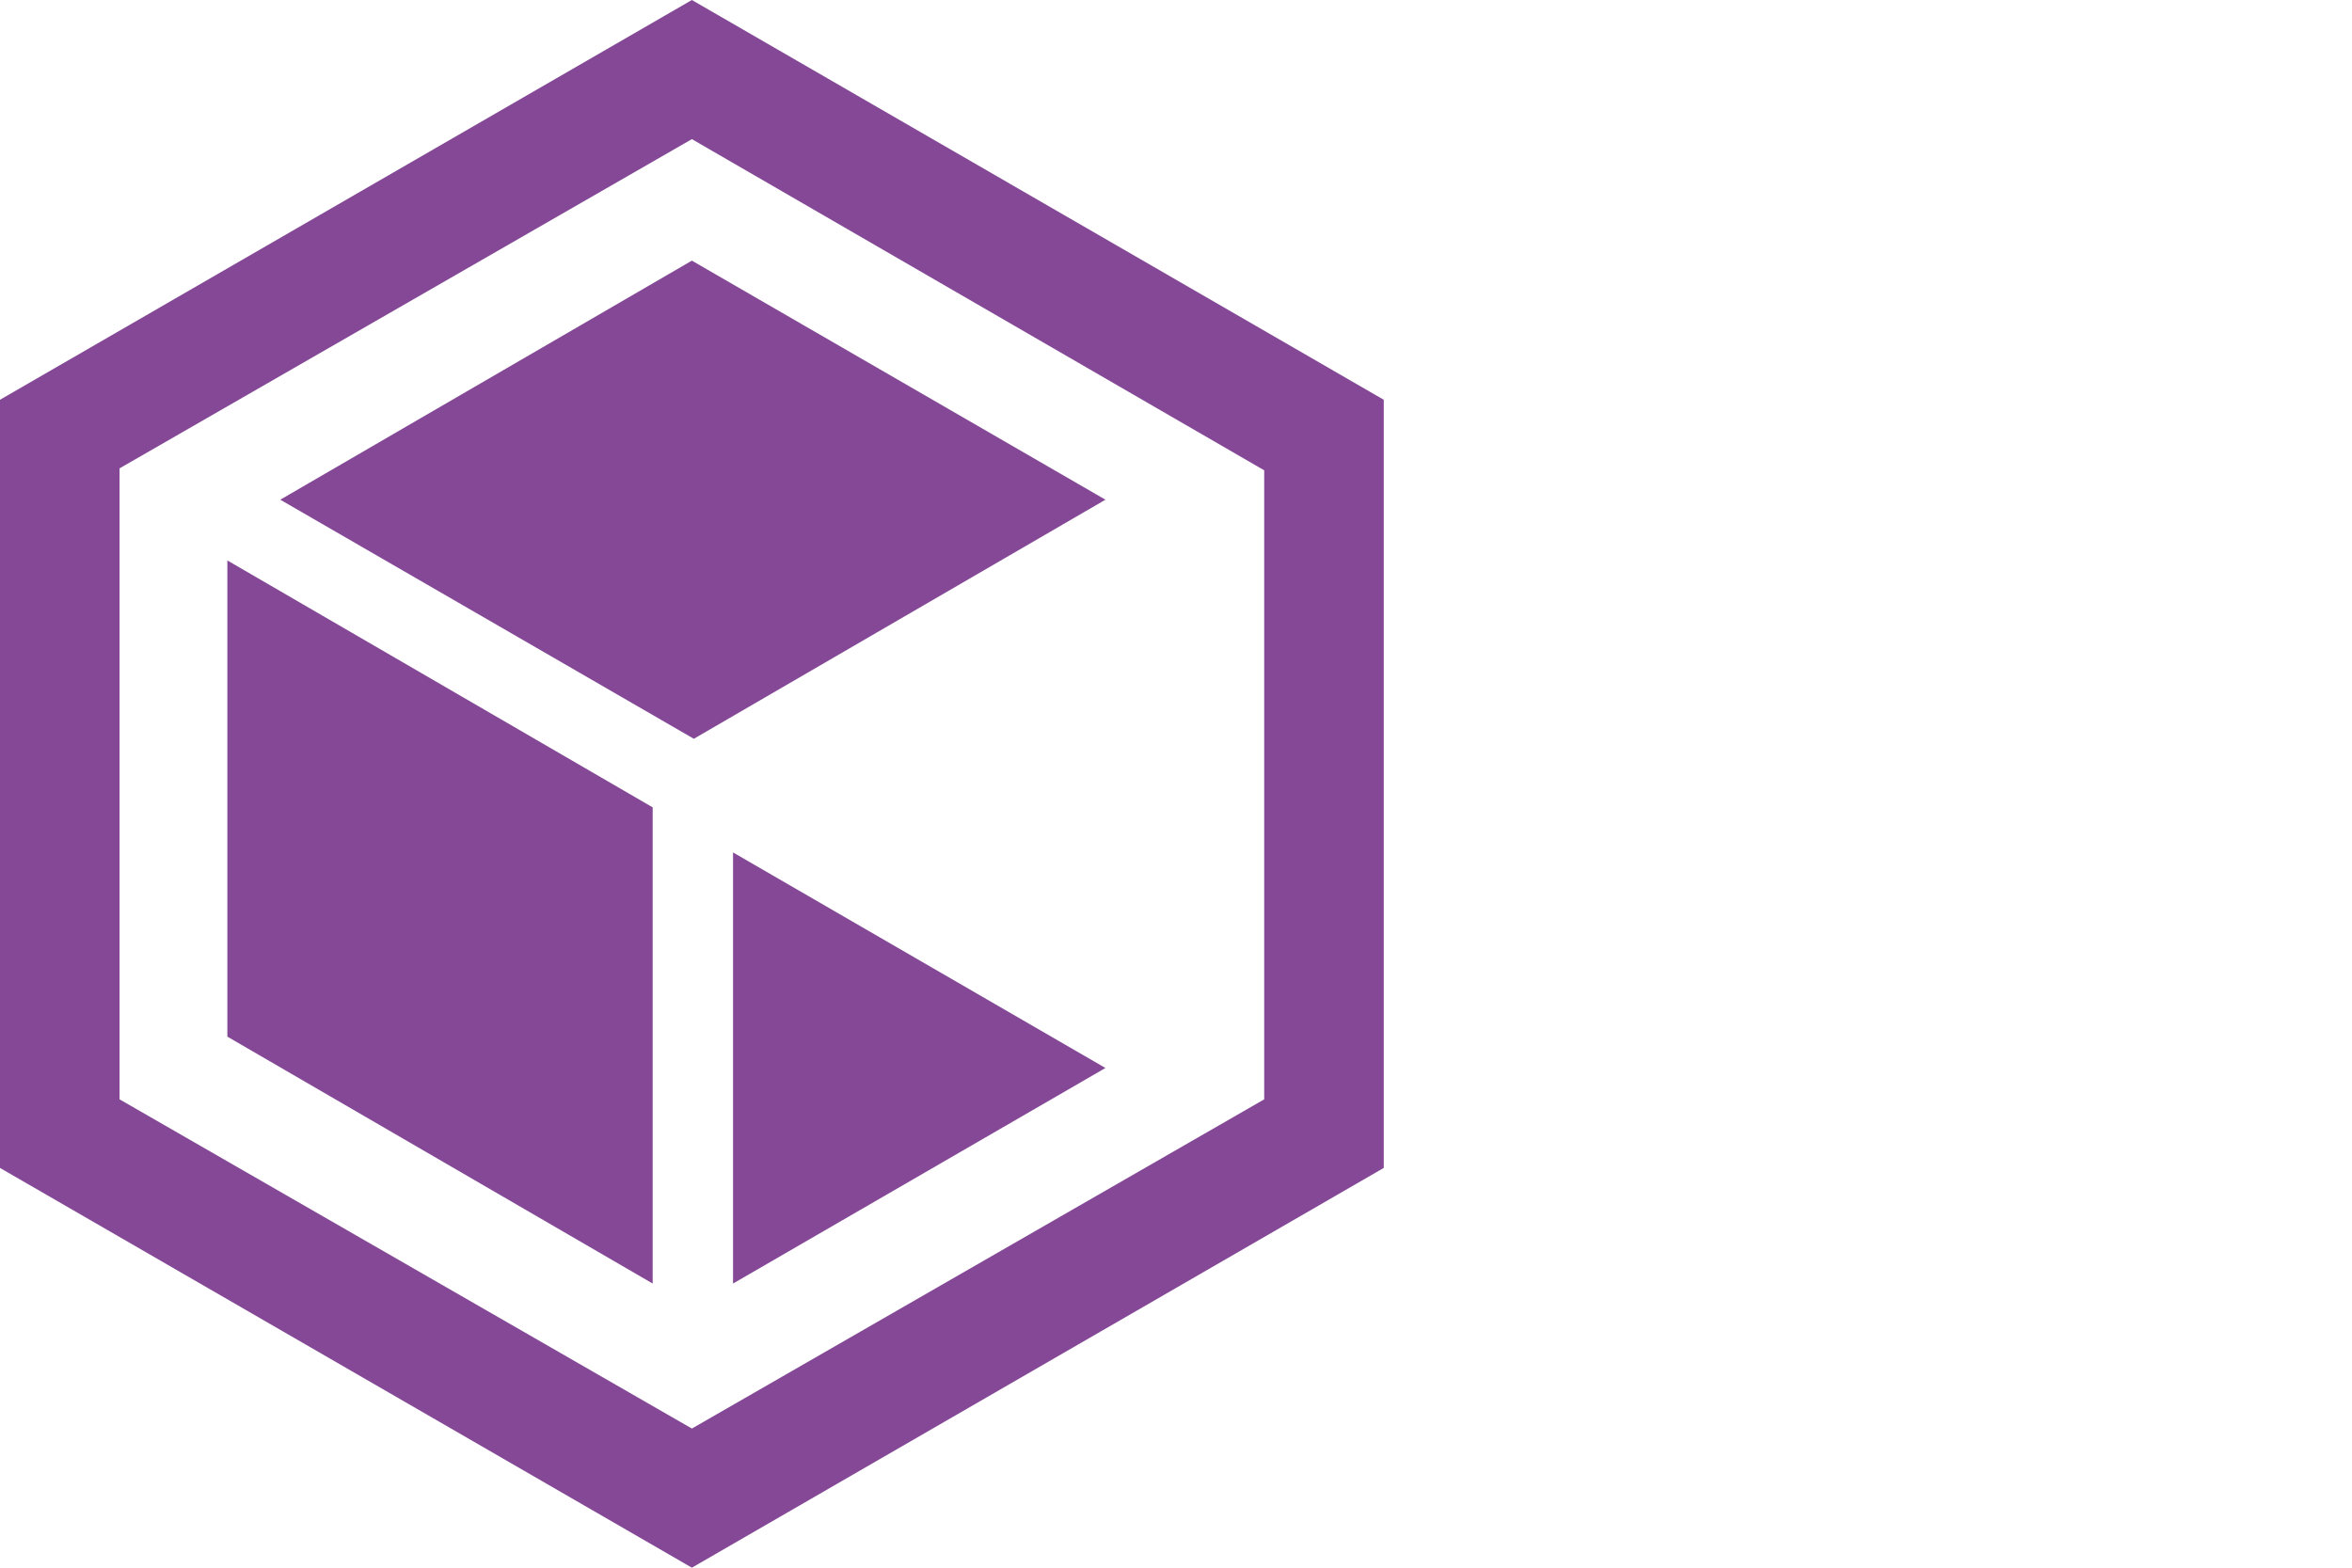
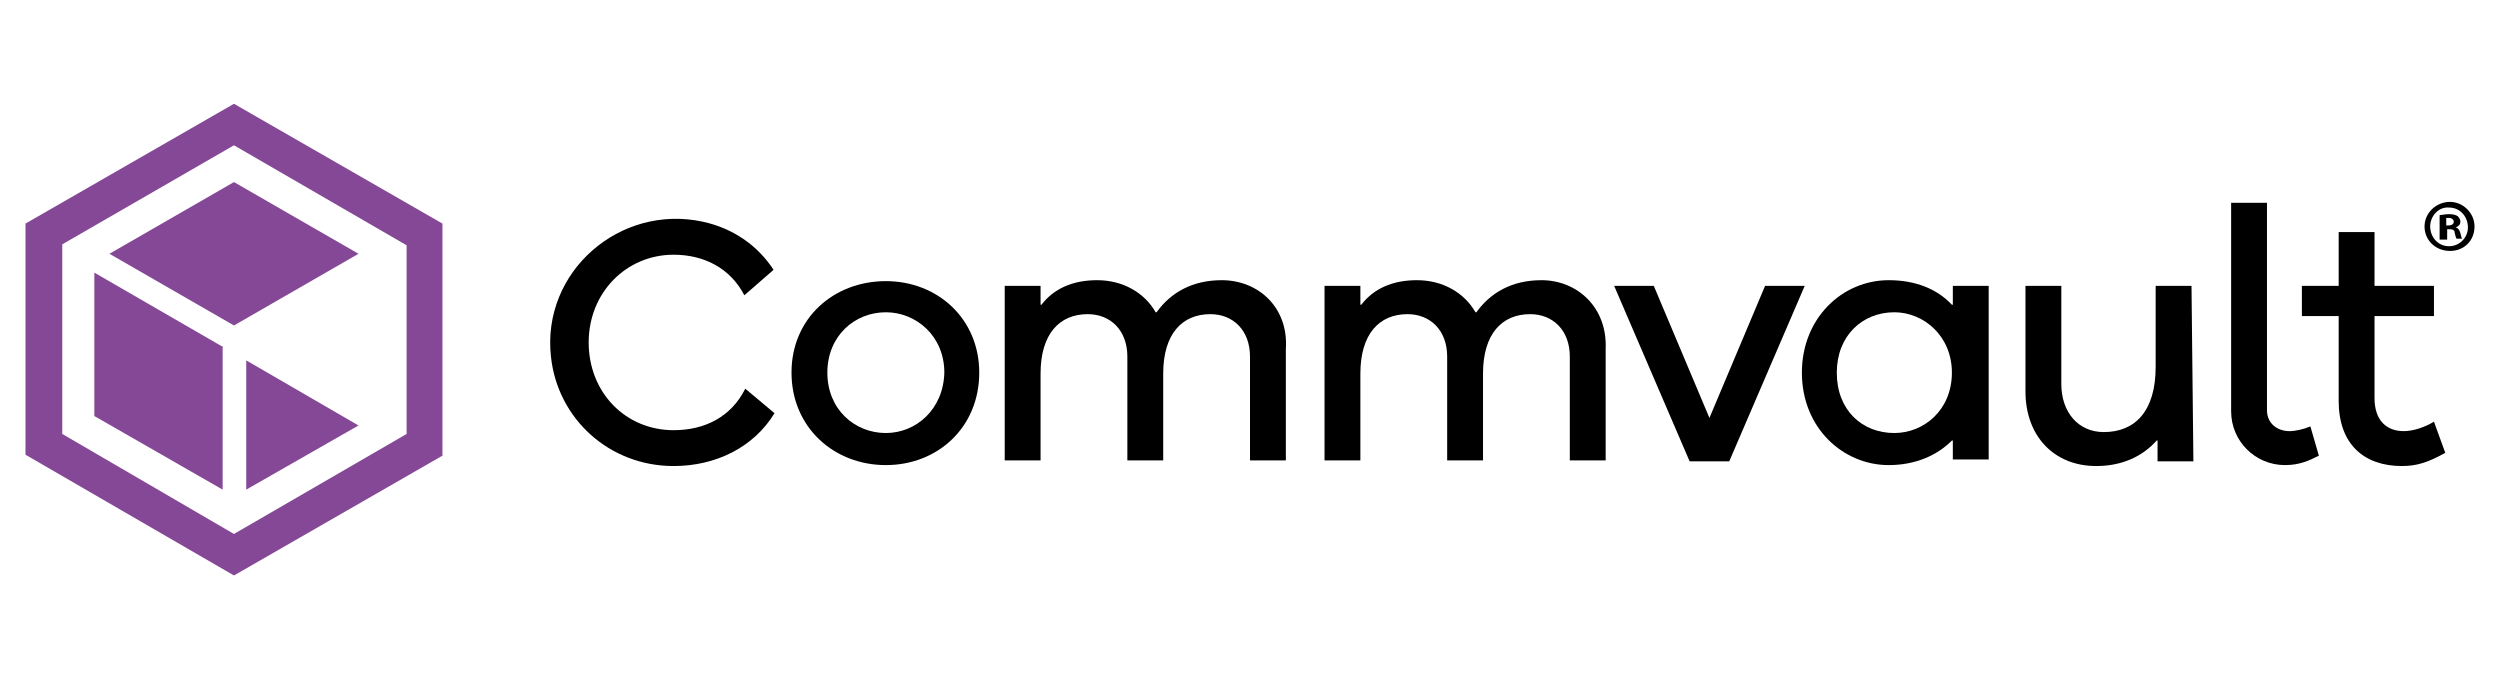
- <svg xmlns="http://www.w3.org/2000/svg" class="img-responsive" version="1.1" id="Layer_1" x="0px" y="0px" viewBox="0 0 120 80" enable-background="new 0 0 120 80" xml:space="preserve">
+ <svg xmlns="http://www.w3.org/2000/svg" class="img-responsive" version="1.1" id="Layer_1" x="0px" y="0px" viewBox="0 0 265 72" enable-background="new 0 0 265 72" xml:space="preserve">
  <g>
-     <path fill="#844896" d="M35.3,0L0,20.4v39.2L35.3,80l35.3-20.4V20.4L35.3,0z M64.5,56.1L35.3,72.9L6.1,56.1V23.9L35.3,7.1   l29.2,16.9V56.1L64.5,56.1z" />
-     <path fill="#844896" d="M33.3,41.2L11.6,28.6v24.3l21.7,12.6V41.2z" />
-     <path fill="#844896" d="M56.4,54.5l-19-11v22L56.4,54.5z" />
-     <path fill="#844896" d="M56.4,25.5L35.3,13.3L14.3,25.5l21.1,12.2L56.4,25.5z" />
+     <g>
+       <path fill="#844896" d="M24.8,11L2.7,23.7v24.5L24.8,61l22.1-12.7V23.7L24.8,11z M43.1,46L24.8,56.6L6.6,46V25.9l18.2-10.5    L43.1,26V46L43.1,46z" />
+       <path fill="#844896" d="M23.5,36.7L10,28.9v15.2l13.6,7.8V36.7z" />
+       <path fill="#844896" d="M38,45.1l-11.9-6.9v13.7L38,45.1z" />
+       <path fill="#844896" d="M38,26.9l-13.2-7.6l-13.2,7.6l13.2,7.6L38,26.9z" />
+     </g>
+     <g>
+       <g>
+         <path d="M71.4,45.6c-5.1,0-9-4-9-9.3s4-9.3,9-9.3c3.2,0,6,1.4,7.5,4.3l3.1-2.7c-1.7-2.6-4.3-4.4-7.5-5.1     c-8.8-1.9-17.1,5.3-16.1,14.3c0.7,6.6,6.2,11.6,13,11.6c4.5,0,8.5-2,10.7-5.6L79,41.2C77.5,44.2,74.7,45.6,71.4,45.6z" />
+         <path d="M93.9,29.8c-5.5,0-10,3.9-10,9.7c0,5.8,4.5,9.8,10,9.8c5.5,0,9.9-4,9.9-9.8C103.8,33.8,99.4,29.8,93.9,29.8z M93.9,45.9     c-3.3,0-6.2-2.5-6.2-6.4c0-3.9,2.9-6.4,6.2-6.4c3.2,0,6.2,2.5,6.2,6.4C100,43.4,97.1,45.9,93.9,45.9z" />
+         <path d="M129.5,29.7c-3.1,0-5.4,1.3-6.9,3.4c0,0,0,0-0.1,0c-1.2-2.1-3.5-3.4-6.2-3.4c-2.6,0-4.6,0.9-5.9,2.6c0,0-0.1,0-0.1,0v-2     c0,0,0,0,0,0h-3.8c0,0,0,0,0,0v18.5c0,0,0,0,0,0h3.8c0,0,0,0,0,0v-9.2c0-4.2,2-6.3,5-6.3c2.4,0,4.2,1.7,4.2,4.5v11c0,0,0,0,0,0     h3.8c0,0,0,0,0,0v-9.2c0-4.2,2-6.3,5-6.3c2.4,0,4.2,1.7,4.2,4.5v11c0,0,0,0,0,0h3.8c0,0,0,0,0,0V37     C136.6,32.6,133.4,29.7,129.5,29.7z" />
+         <path d="M163.4,29.7c-3.1,0-5.4,1.3-6.9,3.4c0,0,0,0-0.1,0c-1.2-2.1-3.5-3.4-6.2-3.4c-2.6,0-4.6,0.9-5.9,2.6c0,0-0.1,0-0.1,0v-2     c0,0,0,0,0,0h-3.8c0,0,0,0,0,0v18.5c0,0,0,0,0,0h3.8c0,0,0,0,0,0v-9.2c0-4.2,2-6.3,5-6.3c2.4,0,4.2,1.7,4.2,4.5v11c0,0,0,0,0,0     h3.8c0,0,0,0,0,0v-9.2c0-4.2,2-6.3,5-6.3c2.4,0,4.2,1.7,4.2,4.5v11c0,0,0,0,0,0h3.8c0,0,0,0,0,0V37     C170.4,32.6,167.2,29.7,163.4,29.7z" />
+         <path d="M183.3,48.9h-4.2l-8-18.6h4.2l5.9,14l5.9-14h4.2L183.3,48.9z" />
+         <path d="M210.8,30.3h-3.8c0,0,0,0,0,0v2c0,0,0,0-0.1,0c-1.6-1.7-3.9-2.6-6.7-2.6c-4.9,0-9.2,4-9.2,9.8c0,5.9,4.4,9.8,9.2,9.8     c2.8,0,5.1-1,6.7-2.6c0,0,0.1,0,0.1,0v2c0,0,0,0,0,0h3.8c0,0,0,0,0,0L210.8,30.3C210.8,30.3,210.8,30.3,210.8,30.3z M200.8,45.9     c-3.4,0-6.1-2.4-6.1-6.4c0-3.9,2.7-6.4,6.1-6.4c3.1,0,6.1,2.5,6.1,6.4C206.9,43.5,203.9,45.9,200.8,45.9z" />
+         <path d="M232.3,30.3h-3.8c0,0,0,0,0,0v8.6c0,4.7-2.2,6.9-5.5,6.9c-2.7,0-4.5-2.1-4.5-5.1V30.3c0,0,0,0,0,0h-3.8c0,0,0,0,0,0v11.2     c0,4.7,3,7.9,7.5,7.9c2.7,0,4.9-1,6.4-2.7c0,0,0.1,0,0.1,0v2.2c0,0,0,0,0,0h3.8c0,0,0,0,0,0L232.3,30.3     C232.3,30.3,232.3,30.3,232.3,30.3z" />
+         <path d="M244.9,45.2c-0.7,0.3-1.6,0.5-2.2,0.5c-1.4,0-2.4-0.9-2.4-2.2v-22c0,0,0,0,0,0h-3.8c0,0,0,0,0,0v22.1     c0,3.2,2.6,5.7,5.7,5.7c1.6,0,2.6-0.5,3.6-1c0,0,0,0,0,0L244.9,45.2C244.9,45.2,244.9,45.2,244.9,45.2z" />
+         <path d="M258,44.7C258,44.7,258,44.7,258,44.7c-1,0.6-2.2,1-3.2,1c-1.8,0-3.1-1.1-3.1-3.5v-8.7c0,0,0,0,0,0h6.3c0,0,0,0,0,0v-3.2     c0,0,0,0,0,0h-6.3c0,0,0,0,0,0v-5.7c0,0,0,0,0,0h-3.8c0,0,0,0,0,0v5.7c0,0,0,0,0,0h-3.9c0,0,0,0,0,0v3.2c0,0,0,0,0,0h3.9     c0,0,0,0,0,0v9c0,4.6,2.7,6.9,6.7,6.9c1.6,0,2.8-0.4,4.6-1.4c0,0,0,0,0,0L258,44.7z" />
+       </g>
+       <g>
+         <path d="M262.3,24c0,1.5-1.1,2.6-2.6,2.6c-1.5,0-2.7-1.1-2.7-2.6c0-1.4,1.2-2.6,2.7-2.6C261.1,21.4,262.3,22.6,262.3,24z      M257.6,24c0,1.1,0.8,2.1,2,2.1c1.1,0,2-0.9,2-2c0-1.1-0.8-2.1-2-2.1C258.5,21.9,257.6,22.9,257.6,24z M259.2,25.4h-0.6v-2.6     c0.2,0,0.6-0.1,1-0.1c0.5,0,0.7,0.1,0.9,0.2c0.1,0.1,0.3,0.3,0.3,0.6c0,0.3-0.2,0.5-0.5,0.6v0c0.3,0.1,0.4,0.3,0.5,0.6     c0.1,0.4,0.1,0.5,0.2,0.6h-0.6c-0.1-0.1-0.1-0.3-0.2-0.6c0-0.3-0.2-0.4-0.5-0.4h-0.3V25.4z M259.2,23.9h0.3     c0.3,0,0.6-0.1,0.6-0.4c0-0.2-0.2-0.4-0.5-0.4c-0.2,0-0.3,0-0.3,0V23.9z" />
+       </g>
+     </g>
  </g>
</svg>
